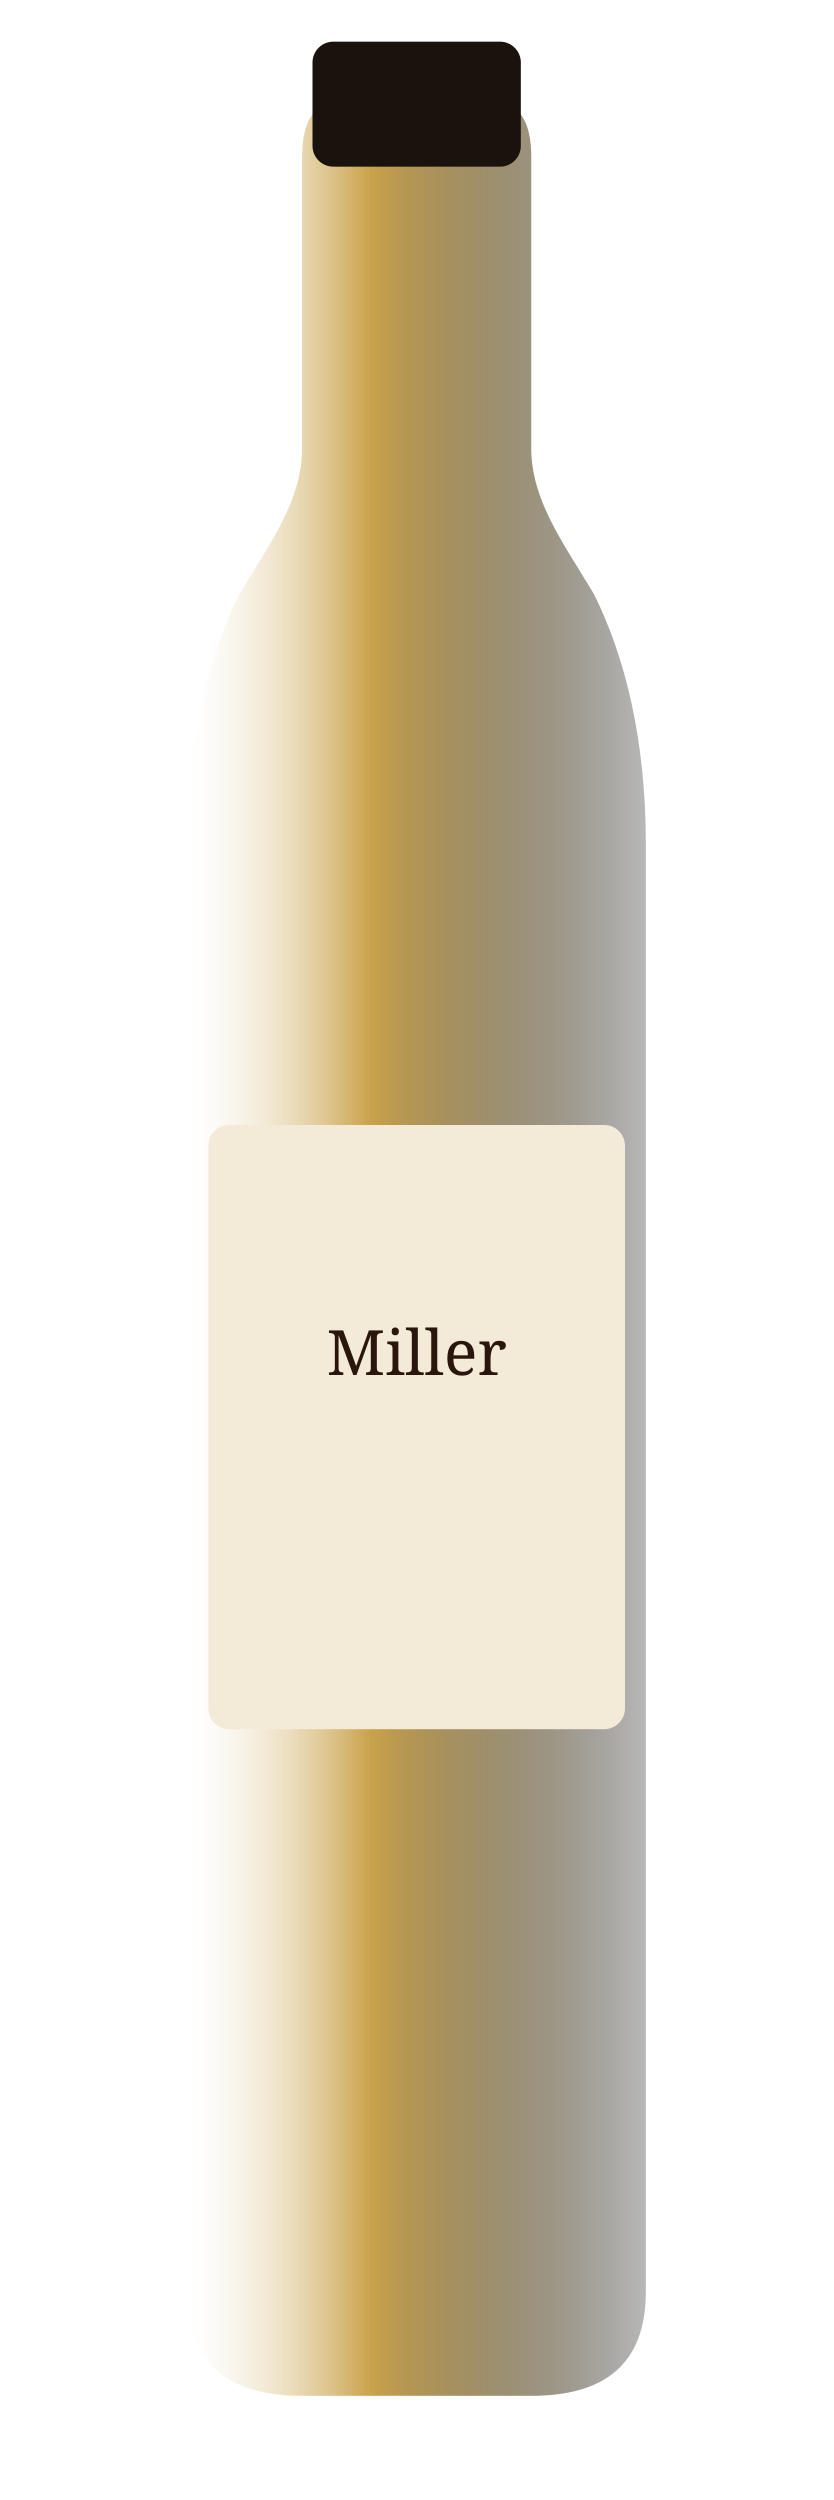
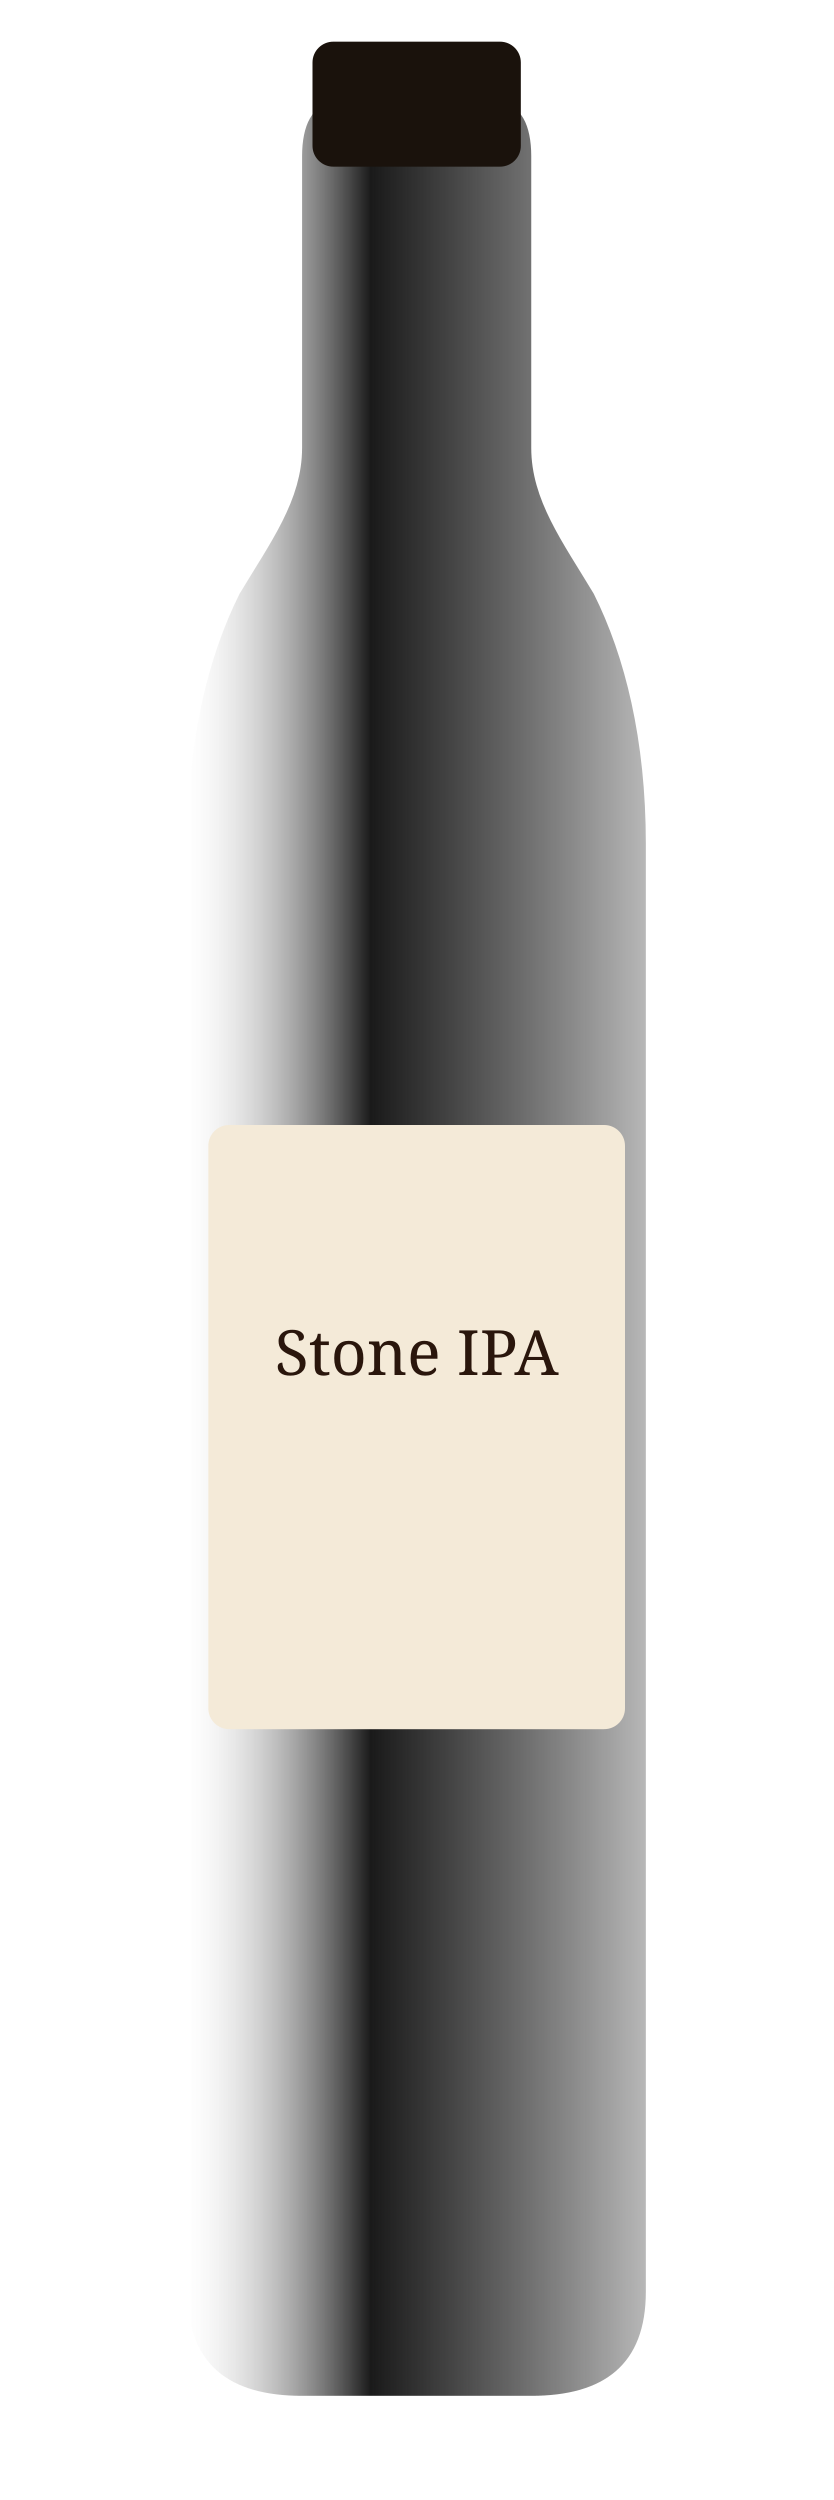
<svg xmlns="http://www.w3.org/2000/svg" viewBox="0 0 80 240" width="80" height="240">
  <defs>
    <linearGradient id="g" x1="0" y1="0" x2="1" y2="0">
      <stop offset="0" stop-color="#ffffff" stop-opacity=".2" />
-       <stop offset=".4" stop-color="#c9a24a" />
+       <stop offset=".4" stop-color="#1a1a1a" />
      <stop offset="1" stop-color="#000" stop-opacity=".28" />
    </linearGradient>
  </defs>
  <path d="M32 10h16c2 0 3 2 3 5v28c0 5 3 9 6 14 3 6 5 14 5 24v139c0 7-4 10-11 10H29c-7 0-11-3-11-10V81c0-10 2-18 5-24 3-5 6-9 6-14V15c0-3 1-5 3-5z" fill="url(#g)" />
  <rect x="30" y="4" width="20" height="12" rx="2" fill="#1a120c" />
  <rect x="20" y="108" width="40" height="58" rx="2" fill="#f4ead8" />
-   <text x="40" y="132" text-anchor="middle" font-family="Georgia,serif" font-size="6" fill="#2a160c">Miller</text>
+   <text x="40" y="132" text-anchor="middle" font-family="Georgia,serif" font-size="6" fill="#2a160c">Stone IPA</text>
</svg>
